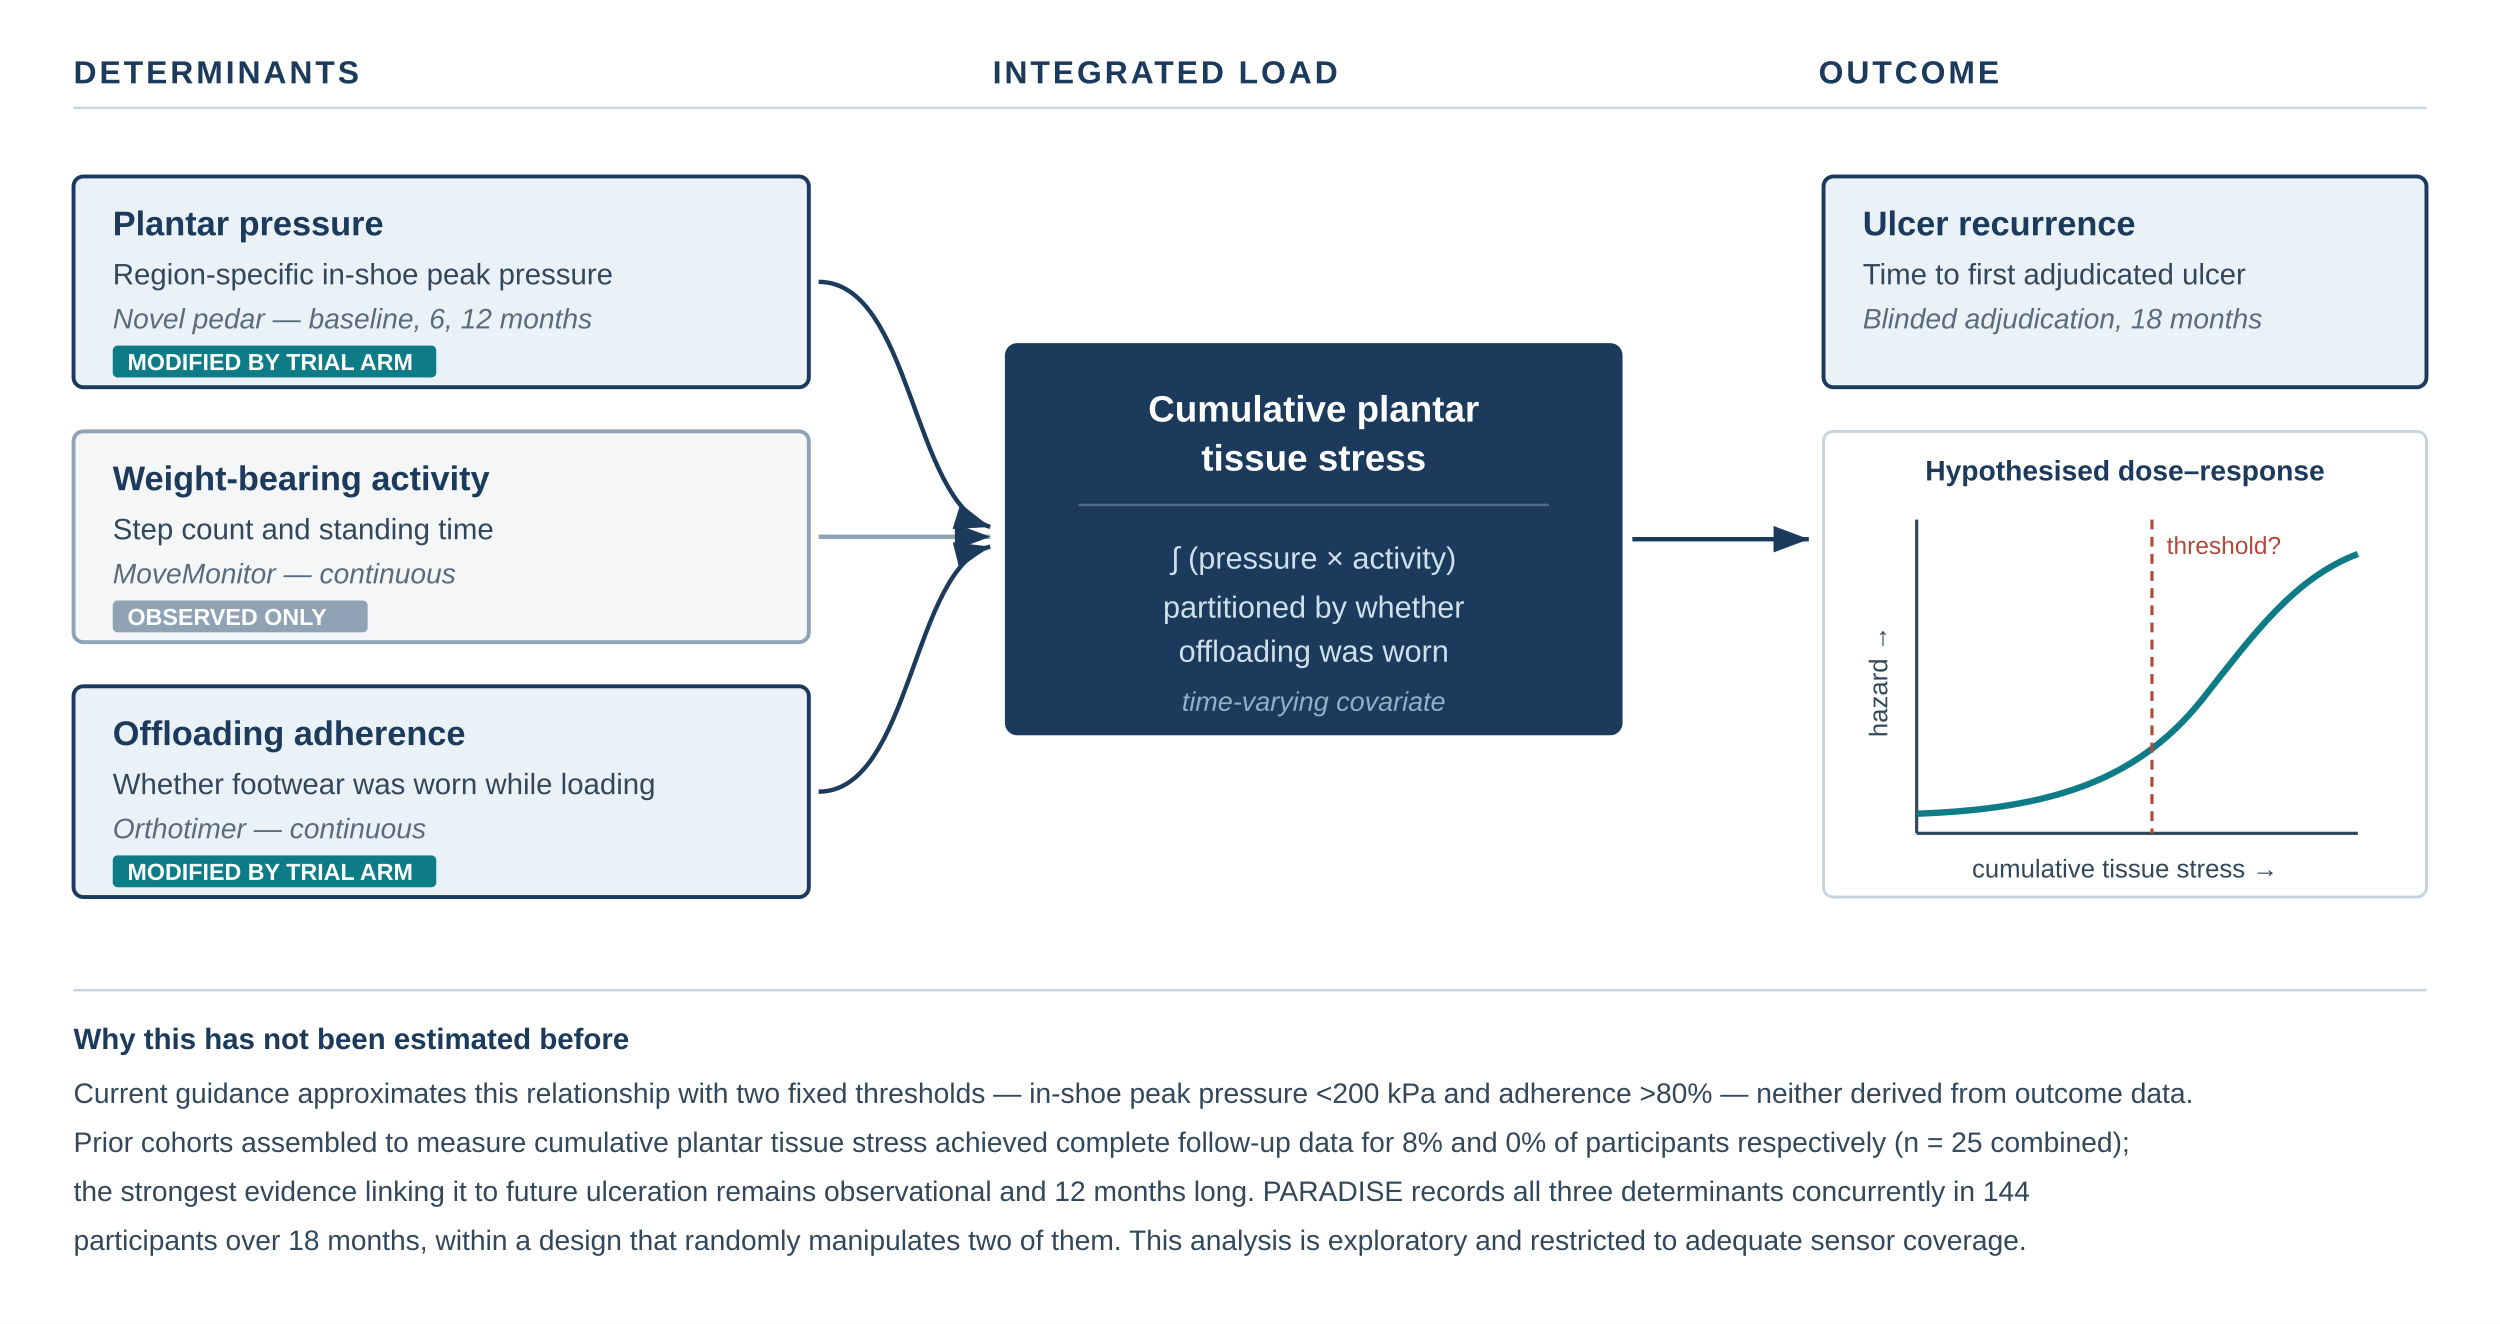
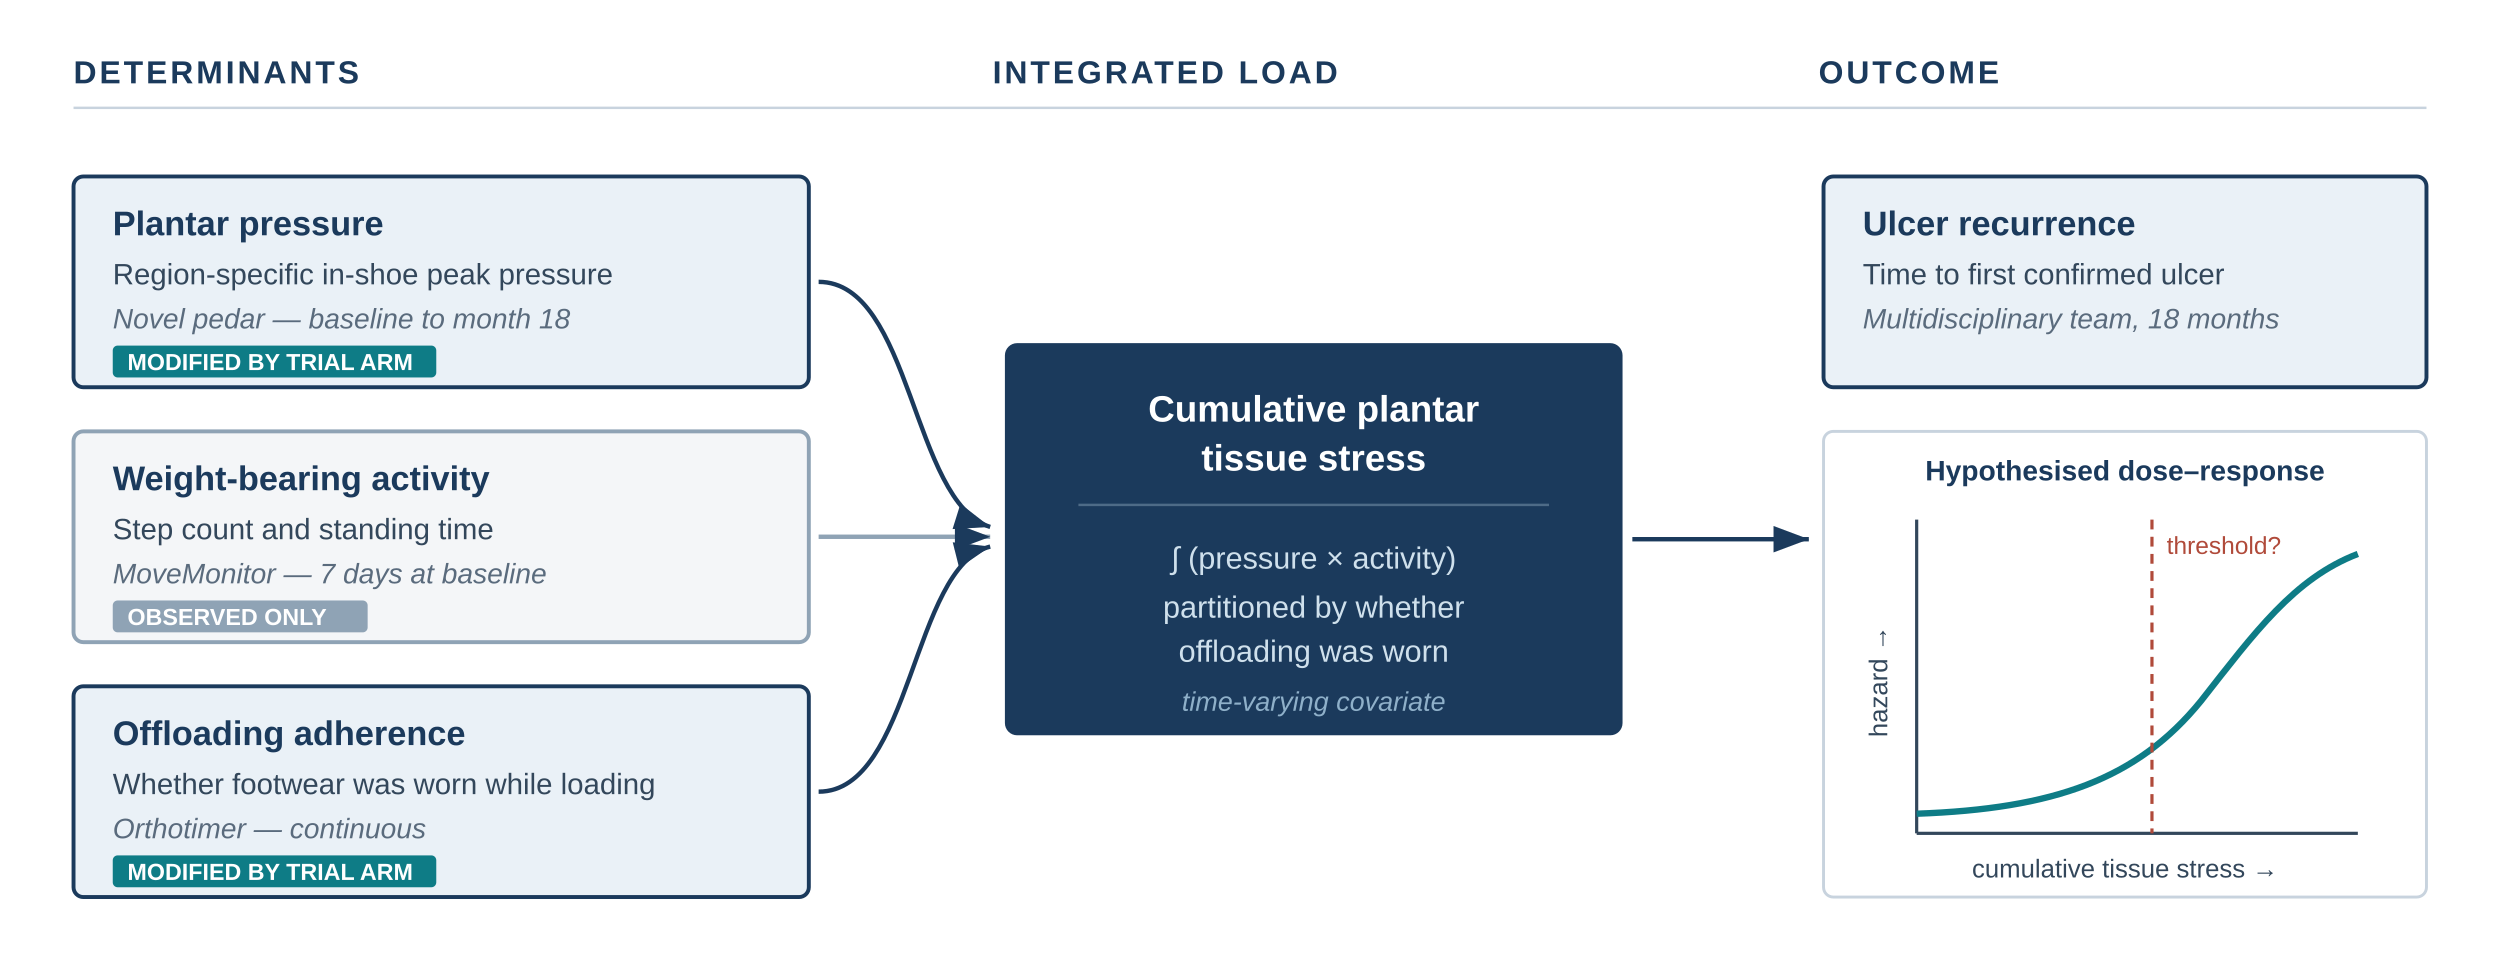
- <svg xmlns="http://www.w3.org/2000/svg" viewBox="0 0 1020 540" width="1020" height="540" font-family="Arial, Helvetica, sans-serif">
+ <svg xmlns="http://www.w3.org/2000/svg" viewBox="0 0 1020 390" width="1020" height="390" font-family="Arial, Helvetica, sans-serif">
  <defs>
    <marker id="ar" markerWidth="9" markerHeight="9" refX="8" refY="3" orient="auto">
      <path d="M0,0 L0,6 L8,3 z" fill="#1B3A5C" />
    </marker>
    <marker id="arT" markerWidth="9" markerHeight="9" refX="8" refY="3" orient="auto">
      <path d="M0,0 L0,6 L8,3 z" fill="#0E7C86" />
    </marker>
  </defs>
  <rect width="1020" height="540" fill="#FFFFFF" />
  <text x="30" y="34" font-size="13" font-weight="bold" fill="#1B3A5C" letter-spacing="1.2">DETERMINANTS</text>
  <text x="405" y="34" font-size="13" font-weight="bold" fill="#1B3A5C" letter-spacing="1.2">INTEGRATED LOAD</text>
  <text x="742" y="34" font-size="13" font-weight="bold" fill="#1B3A5C" letter-spacing="1.2">OUTCOME</text>
  <line x1="30" y1="44" x2="990" y2="44" stroke="#C8D3DE" stroke-width="1" />
  <rect x="30" y="72" width="300" height="86" rx="4" fill="#EAF1F7" stroke="#1B3A5C" stroke-width="1.6" />
  <text x="46" y="96" font-size="14" font-weight="bold" fill="#1B3A5C">Plantar pressure</text>
  <text x="46" y="116" font-size="12" fill="#33475B">Region-specific in-shoe peak pressure</text>
-   <text x="46" y="134" font-size="11.5" fill="#5A6B7D" font-style="italic">Novel pedar — baseline, 6, 12 months</text>
+   <text x="46" y="134" font-size="11.5" fill="#5A6B7D" font-style="italic">Novel pedar — baseline to month 18</text>
  <rect x="46" y="141" width="132" height="13" rx="2" fill="#0E7C86" />
  <text x="52" y="151" font-size="9.5" fill="#FFFFFF" font-weight="bold">MODIFIED BY TRIAL ARM</text>
  <rect x="30" y="176" width="300" height="86" rx="4" fill="#F4F6F8" stroke="#8FA3B5" stroke-width="1.6" />
  <text x="46" y="200" font-size="14" font-weight="bold" fill="#1B3A5C">Weight-bearing activity</text>
  <text x="46" y="220" font-size="12" fill="#33475B">Step count and standing time</text>
-   <text x="46" y="238" font-size="11.5" fill="#5A6B7D" font-style="italic">MoveMonitor — continuous</text>
+   <text x="46" y="238" font-size="11.5" fill="#5A6B7D" font-style="italic">MoveMonitor — 7 days at baseline</text>
  <rect x="46" y="245" width="104" height="13" rx="2" fill="#8FA3B5" />
  <text x="52" y="255" font-size="9.5" fill="#FFFFFF" font-weight="bold">OBSERVED ONLY</text>
  <rect x="30" y="280" width="300" height="86" rx="4" fill="#EAF1F7" stroke="#1B3A5C" stroke-width="1.6" />
  <text x="46" y="304" font-size="14" font-weight="bold" fill="#1B3A5C">Offloading adherence</text>
  <text x="46" y="324" font-size="12" fill="#33475B">Whether footwear was worn while loading</text>
  <text x="46" y="342" font-size="11.5" fill="#5A6B7D" font-style="italic">Orthotimer — continuous</text>
  <rect x="46" y="349" width="132" height="13" rx="2" fill="#0E7C86" />
  <text x="52" y="359" font-size="9.5" fill="#FFFFFF" font-weight="bold">MODIFIED BY TRIAL ARM</text>
  <path d="M334,115 C372,115 372,205 404,215" stroke="#1B3A5C" stroke-width="1.8" fill="none" marker-end="url(#ar)" />
  <path d="M334,219 L404,219" stroke="#8FA3B5" stroke-width="1.8" fill="none" marker-end="url(#ar)" />
  <path d="M334,323 C372,323 372,231 404,223" stroke="#1B3A5C" stroke-width="1.8" fill="none" marker-end="url(#ar)" />
  <rect x="410" y="140" width="252" height="160" rx="5" fill="#1B3A5C" />
  <text x="536" y="172" font-size="15" font-weight="bold" fill="#FFFFFF" text-anchor="middle">Cumulative plantar</text>
  <text x="536" y="192" font-size="15" font-weight="bold" fill="#FFFFFF" text-anchor="middle">tissue stress</text>
  <line x1="440" y1="206" x2="632" y2="206" stroke="#4E6B87" stroke-width="1" />
  <text x="536" y="232" font-size="12.5" fill="#CFE0EC" text-anchor="middle">∫ (pressure × activity)</text>
  <text x="536" y="252" font-size="12.5" fill="#CFE0EC" text-anchor="middle">partitioned by whether</text>
  <text x="536" y="270" font-size="12.5" fill="#CFE0EC" text-anchor="middle">offloading was worn</text>
  <text x="536" y="290" font-size="11" fill="#8FB0C9" text-anchor="middle" font-style="italic">time-varying covariate</text>
  <path d="M666,220 L738,220" stroke="#1B3A5C" stroke-width="1.8" fill="none" marker-end="url(#ar)" />
  <rect x="744" y="72" width="246" height="86" rx="4" fill="#EAF1F7" stroke="#1B3A5C" stroke-width="1.6" />
  <text x="760" y="96" font-size="14" font-weight="bold" fill="#1B3A5C">Ulcer recurrence</text>
-   <text x="760" y="116" font-size="12" fill="#33475B">Time to first adjudicated ulcer</text>
-   <text x="760" y="134" font-size="11.5" fill="#5A6B7D" font-style="italic">Blinded adjudication, 18 months</text>
+   <text x="760" y="116" font-size="12" fill="#33475B">Time to first confirmed ulcer</text>
+   <text x="760" y="134" font-size="11.5" fill="#5A6B7D" font-style="italic">Multidisciplinary team, 18 months</text>
  <rect x="744" y="176" width="246" height="190" rx="4" fill="#FFFFFF" stroke="#C8D3DE" stroke-width="1.2" />
  <text x="867" y="196" font-size="11.5" font-weight="bold" fill="#1B3A5C" text-anchor="middle">Hypothesised dose–response</text>
  <line x1="782" y1="340" x2="962" y2="340" stroke="#33475B" stroke-width="1.3" />
  <line x1="782" y1="340" x2="782" y2="212" stroke="#33475B" stroke-width="1.3" />
  <path d="M782,332 C838,330 872,318 898,286 C920,258 936,236 962,226" stroke="#0E7C86" stroke-width="2.6" fill="none" />
  <line x1="878" y1="212" x2="878" y2="340" stroke="#B04A3A" stroke-width="1.3" stroke-dasharray="4,3" />
  <text x="884" y="226" font-size="10" fill="#B04A3A">threshold?</text>
  <text x="867" y="358" font-size="10.5" fill="#33475B" text-anchor="middle">cumulative tissue stress →</text>
  <text x="770" y="278" font-size="10.5" fill="#33475B" text-anchor="middle" transform="rotate(-90 770 278)">hazard →</text>
-   <line x1="30" y1="404" x2="990" y2="404" stroke="#C8D3DE" stroke-width="1" />
-   <text x="30" y="428" font-size="12" font-weight="bold" fill="#1B3A5C">Why this has not been estimated before</text>
-   <text x="30" y="450" font-size="11.5" fill="#33475B">Current guidance approximates this relationship with two fixed thresholds — in-shoe peak pressure &lt;200 kPa and adherence &gt;80% — neither derived from outcome data.</text>
-   <text x="30" y="470" font-size="11.5" fill="#33475B">Prior cohorts assembled to measure cumulative plantar tissue stress achieved complete follow-up data for 8% and 0% of participants respectively (n = 25 combined);</text>
-   <text x="30" y="490" font-size="11.5" fill="#33475B">the strongest evidence linking it to future ulceration remains observational and 12 months long. PARADISE records all three determinants concurrently in 144</text>
-   <text x="30" y="510" font-size="11.5" fill="#33475B">participants over 18 months, within a design that randomly manipulates two of them. This analysis is exploratory and restricted to adequate sensor coverage.</text>
</svg>
